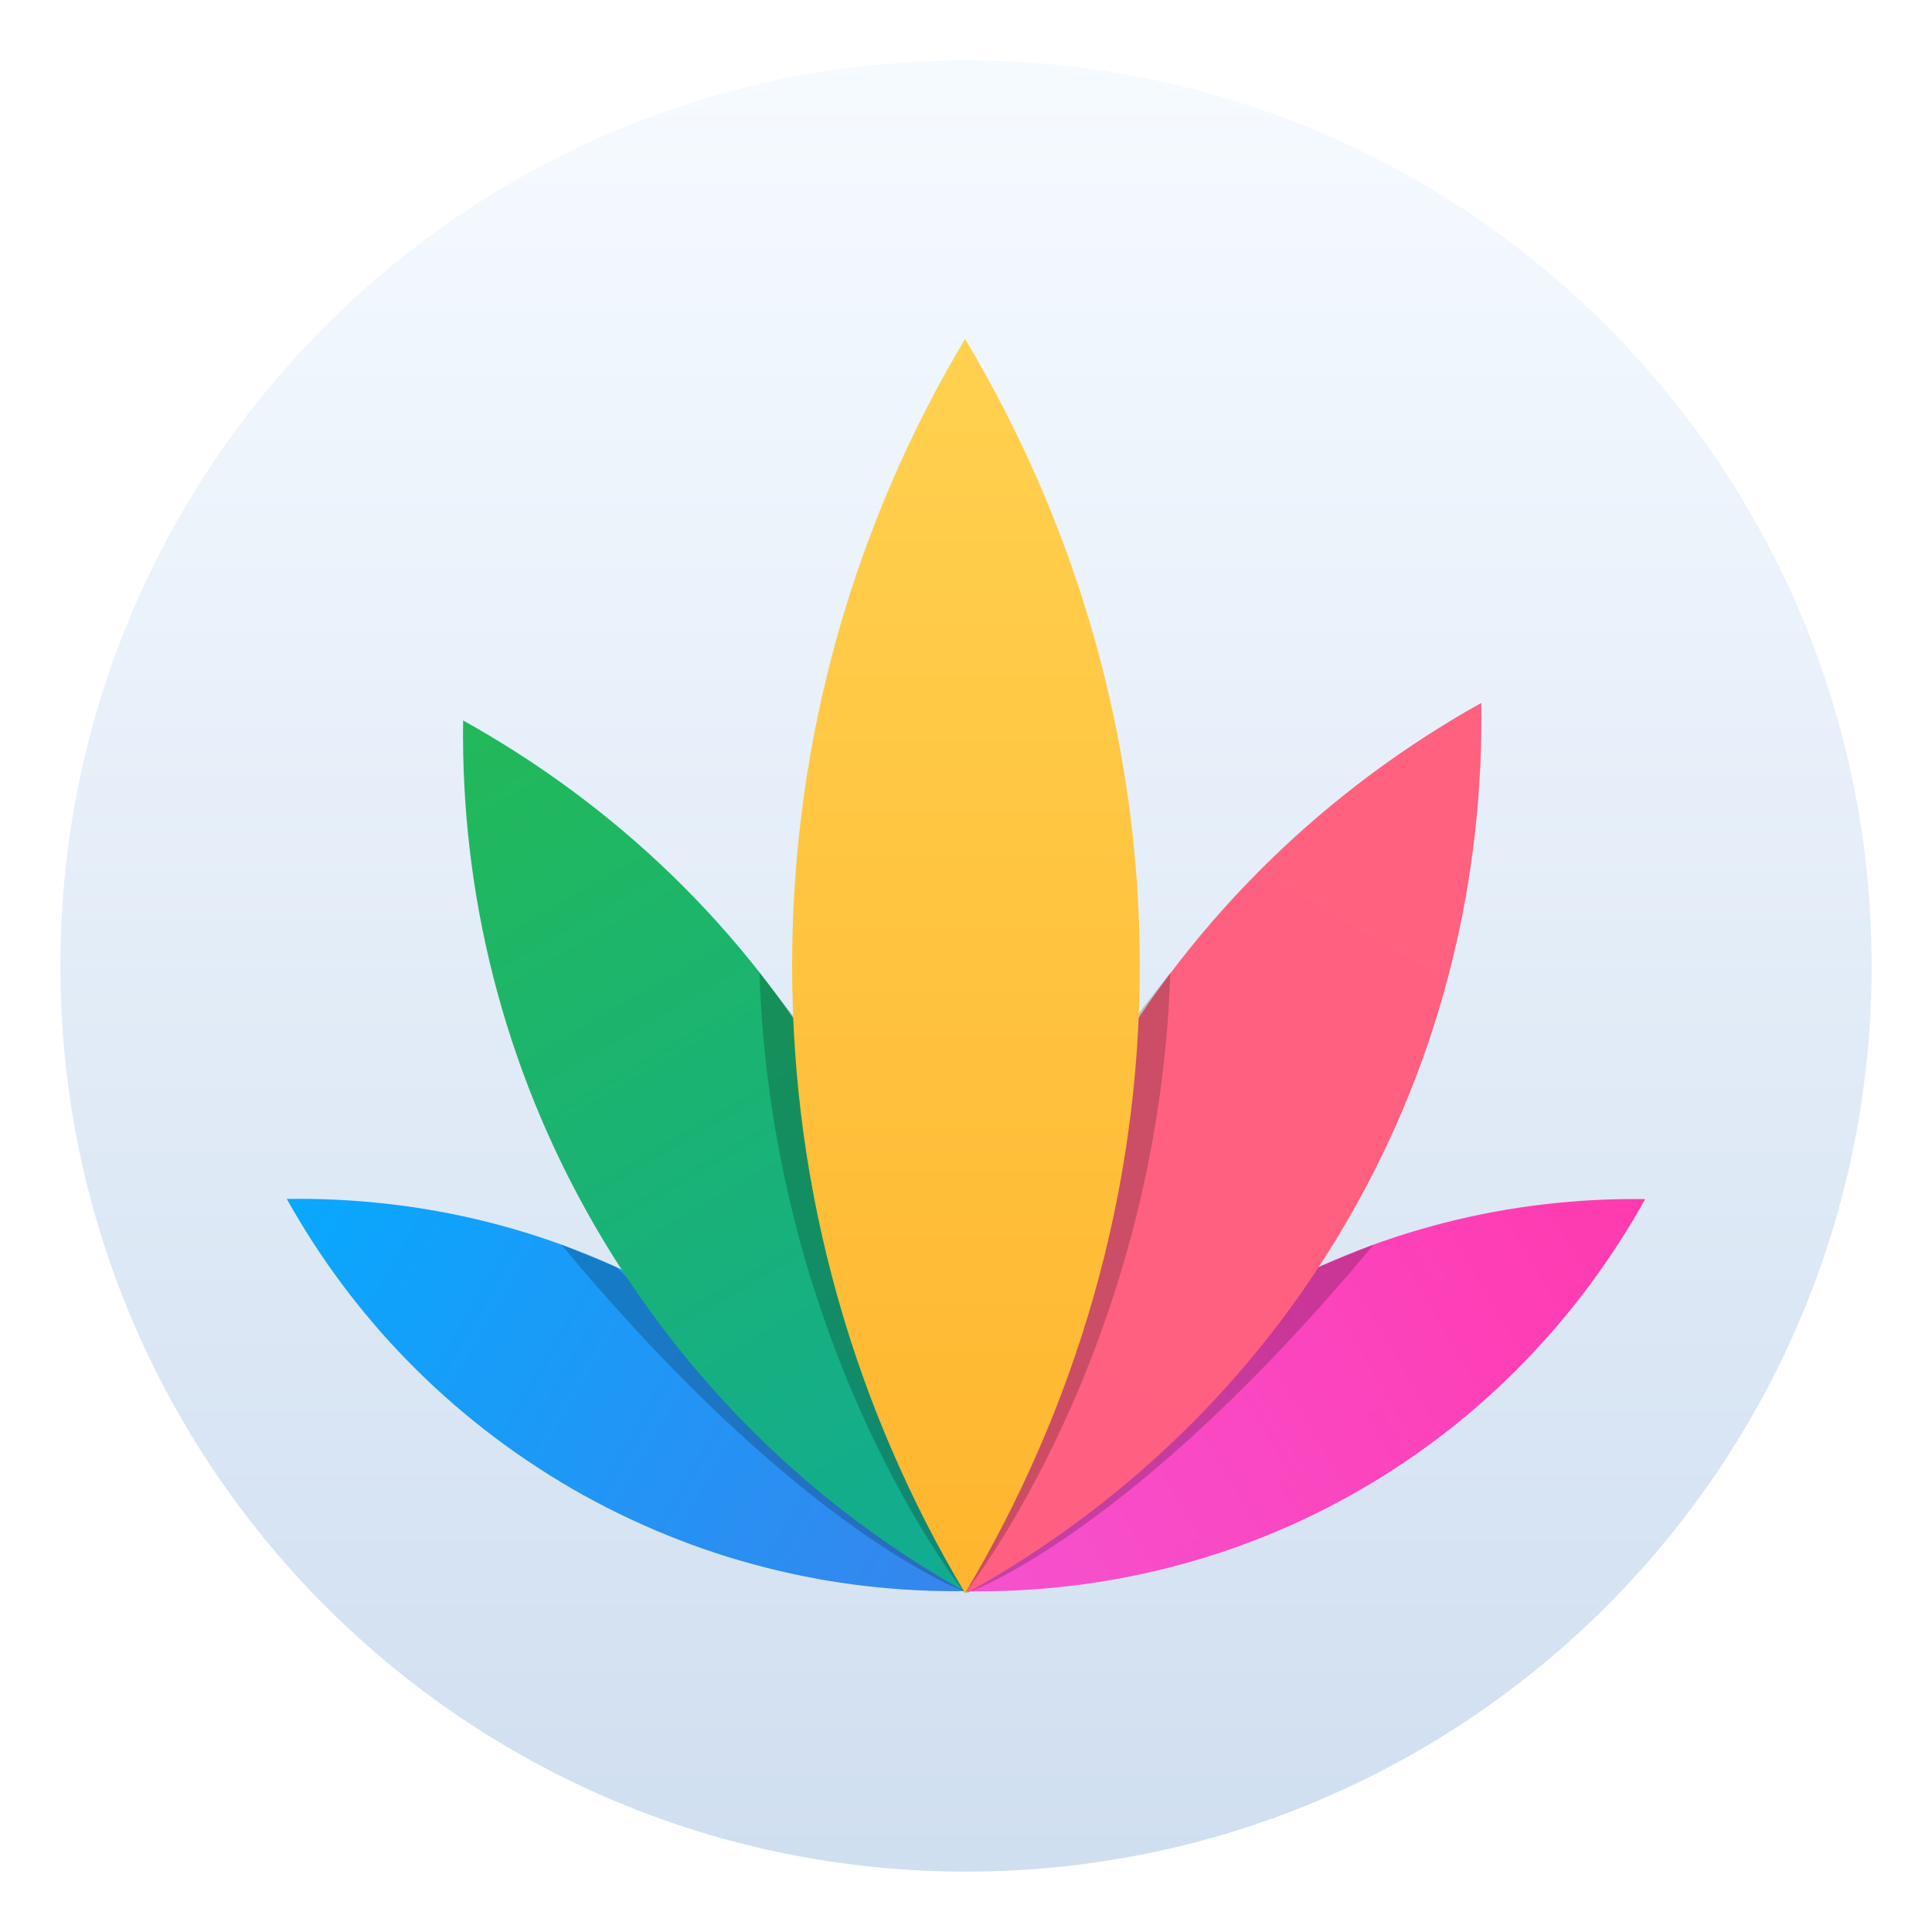
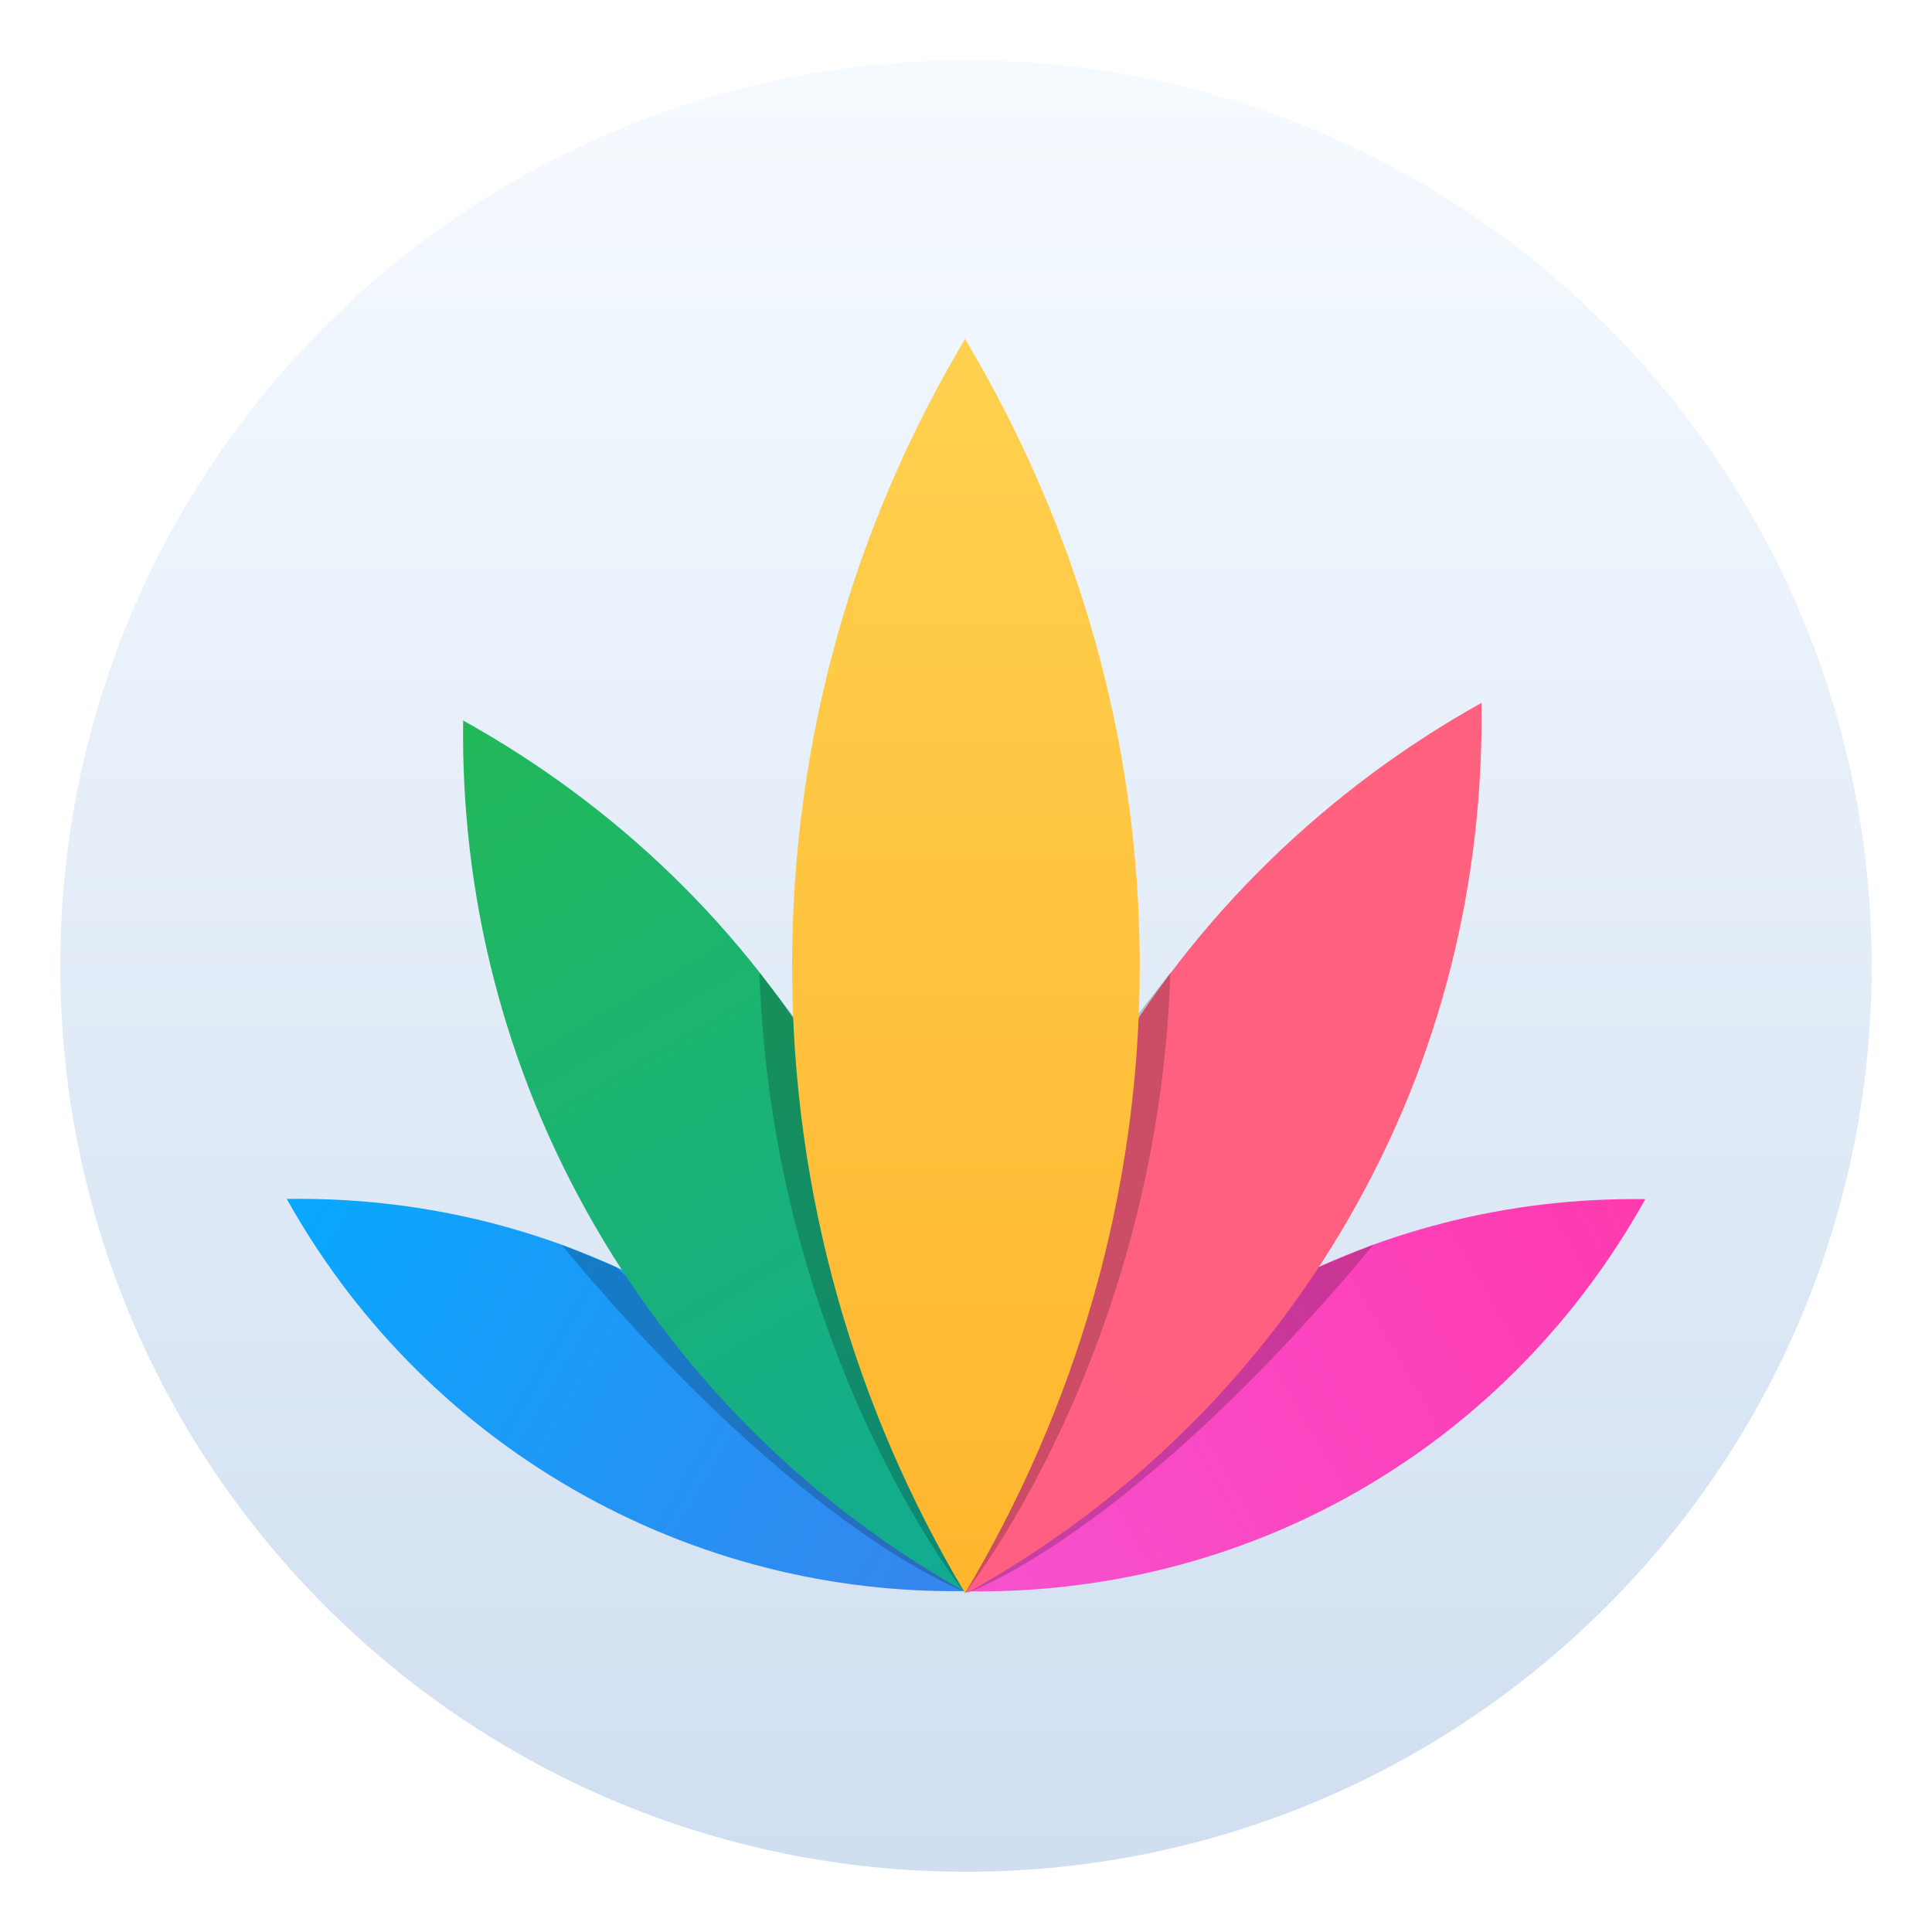
- <svg xmlns="http://www.w3.org/2000/svg" xmlns:xlink="http://www.w3.org/1999/xlink" viewBox="0 0 64 64" version="1.1" id="svg34" width="64" height="64">
-   <defs id="defs38">
-     <linearGradient id="linearGradient1266">
-       <stop style="stop-color:#08a8fe;stop-opacity:1" offset="0" id="stop1262" />
-       <stop style="stop-color:#3785ed;stop-opacity:1" offset="1" id="stop1264" />
+ <svg xmlns="http://www.w3.org/2000/svg" width="64" height="64" version="1.1" viewBox="0 0 16.933 16.933">
+   <defs>
+     <linearGradient id="a-3-7" x1="32" x2="32" y1="2" y2="62" gradientTransform="matrix(.26458 0 0 .26458 -2.3994 1.0562)" gradientUnits="userSpaceOnUse">
+       <stop stop-color="#f5faff" offset="0" />
+       <stop stop-color="#cfdef0" offset="1" />
    </linearGradient>
-     <linearGradient id="linearGradient1258">
-       <stop style="stop-color:#22b959;stop-opacity:1" offset="0" id="stop1254" />
-       <stop style="stop-color:#11ab93;stop-opacity:1" offset="1" id="stop1256" />
+     <linearGradient id="linearGradient1252" x1="61" x2="32.068" y1="43.34" y2="60.141" gradientTransform="matrix(.20531 0 0 .20531 -.5707 2.4525)" gradientUnits="userSpaceOnUse">
+       <stop stop-color="#ff3aae" offset="0" />
+       <stop stop-color="#ff28c3" stop-opacity=".776" offset="1" />
    </linearGradient>
-     <linearGradient id="linearGradient1250">
-       <stop style="stop-color:#ff3aae;stop-opacity:1" offset="0" id="stop1246" />
-       <stop style="stop-color:#ff28c3;stop-opacity:0.776" offset="1" id="stop1248" />
+     <linearGradient id="linearGradient1268" x1="3.01" x2="31.965" y1="43.332" y2="60.158" gradientTransform="matrix(.20531 0 0 .20531 -.5707 2.4525)" gradientUnits="userSpaceOnUse">
+       <stop stop-color="#08a8fe" offset="0" />
+       <stop stop-color="#3785ed" offset="1" />
    </linearGradient>
-     <linearGradient id="linearGradient1242">
-       <stop style="stop-color:#ff617e;stop-opacity:1" offset="0" id="stop1238" />
-       <stop style="stop-color:#ff5f80;stop-opacity:1" offset="1" id="stop1240" />
+     <linearGradient id="linearGradient1260" x1="10.514" x2="32" y1="22.893" y2="60.072" gradientTransform="matrix(.20531 0 0 .20531 -.5707 2.4525)" gradientUnits="userSpaceOnUse">
+       <stop stop-color="#22b959" offset="0" />
+       <stop stop-color="#11ab93" offset="1" />
    </linearGradient>
-     <linearGradient id="linearGradient1234">
-       <stop style="stop-color:#ffd14f;stop-opacity:1" offset="0" id="stop1230" />
-       <stop style="stop-color:#ffb52e;stop-opacity:1" offset="1" id="stop1232" />
+     <linearGradient id="linearGradient1244" x1="54.002" x2="31.965" y1="22.158" y2="60.158" gradientTransform="matrix(.20531 0 0 .20531 -.5707 2.4525)" gradientUnits="userSpaceOnUse">
+       <stop stop-color="#ff617e" offset="0" />
+       <stop stop-color="#ff5f80" offset="1" />
    </linearGradient>
-     <linearGradient id="linearGradient977" x1="-81.044" x2="-69.273" y1="-2.414" y2="7.805" gradientTransform="translate(78.576,24.134)" gradientUnits="userSpaceOnUse">
-       <stop stop-color="#ffd250" offset="0" id="stop865" />
-       <stop stop-color="#ffb42d" offset="1" id="stop867" />
+     <linearGradient id="linearGradient1236" x1="31.965" x2="31.965" y1="6.619" y2="60.371" gradientTransform="matrix(.20531 0 0 .20531 -.5707 2.4525)" gradientUnits="userSpaceOnUse">
+       <stop stop-color="#ffd14f" offset="0" />
+       <stop stop-color="#ffb52e" offset="1" />
    </linearGradient>
-     <linearGradient id="linearGradient986" x1="-84.008" x2="-81.044" y1="12.888" y2="-2.414" gradientTransform="translate(78.576,24.134)" gradientUnits="userSpaceOnUse">
-       <stop stop-color="#0faa96" offset="0" id="stop870" />
-       <stop stop-color="#23b955" offset="1" id="stop872" />
-     </linearGradient>
-     <linearGradient id="linearGradient994" x1="-84.008" x2="-69.273" y1="12.888" y2="7.805" gradientTransform="translate(78.576,24.134)" gradientUnits="userSpaceOnUse">
-       <stop stop-color="#3c82eb" offset="0" id="stop875" />
-       <stop stop-color="#05aaff" offset="1" id="stop877" />
-     </linearGradient>
-     <linearGradient id="b-3" x1="408.25" x2="407.94" y1="547.6" y2="498.89" gradientTransform="matrix(1.3276,0,0,1.3276,-507.3858,-679.2488)" gradientUnits="userSpaceOnUse">
-       <stop stop-color="#fff" offset="0" id="stop4-6" />
-       <stop stop-color="#f5f5f5" offset="1" id="stop6" />
-     </linearGradient>
-     <filter id="d-7" x="-0.059" y="-0.061" width="1.118" height="1.122" color-interpolation-filters="sRGB">
-       <feGaussianBlur stdDeviation="10.562" id="feGaussianBlur9" />
-     </filter>
-     <filter id="c-5" x="-0.036" y="-0.036" width="1.072" height="1.072" color-interpolation-filters="sRGB">
-       <feGaussianBlur stdDeviation="0.89" id="feGaussianBlur12" />
-     </filter>
-     <filter x="-0.06" y="-0.06" width="1.12" height="1.12" color-interpolation-filters="sRGB" id="filter17">
-       <feGaussianBlur stdDeviation="0.212" id="feGaussianBlur15" />
-     </filter>
-     <linearGradient id="linearGradient862" x1="31.174" x2="58.826" y1="21.203" y2="21.203" gradientTransform="translate(-15,3)" gradientUnits="userSpaceOnUse">
-       <stop stop-color="#ff0ae7" offset="0" id="stop19" />
-       <stop stop-color="#ffb814" offset="1" id="stop21" />
-     </linearGradient>
-     <linearGradient id="linearGradient880" x1="15.938" x2="44.062" y1="44.845" y2="44.845" gradientTransform="rotate(2.3768,118.86,41.374)" gradientUnits="userSpaceOnUse">
-       <stop stop-color="#8638fd" offset="0" id="stop24" />
-       <stop stop-color="#4ec2fa" offset="1" id="stop26" />
-     </linearGradient>
-     <filter id="filter928" x="-0.063" y="-0.057" width="1.126" height="1.114" color-interpolation-filters="sRGB">
-       <feGaussianBlur stdDeviation="0.739" id="feGaussianBlur29" />
-     </filter>
-     <filter color-interpolation-filters="sRGB" height="1.122" width="1.118" y="-0.061" x="-0.059" id="d-3">
-       <feGaussianBlur id="feGaussianBlur864" stdDeviation="10.562" />
-     </filter>
-     <filter color-interpolation-filters="sRGB" height="1.12" width="1.12" y="-0.06" x="-0.06" id="filter883">
-       <feGaussianBlur id="feGaussianBlur867" stdDeviation="0.212" />
-     </filter>
-     <linearGradient gradientUnits="userSpaceOnUse" gradientTransform="translate(0.2527398,0.8132812)" y2="62" y1="2" x2="32" x1="32" id="a-3">
-       <stop id="stop870-3" offset="0" stop-color="#f5faff" />
-       <stop id="stop872-5" offset="1" stop-color="#cfdef0" />
-     </linearGradient>
-     <linearGradient xlink:href="#linearGradient1234" id="linearGradient1236" x1="31.965" y1="6.619" x2="31.965" y2="60.371" gradientUnits="userSpaceOnUse" />
-     <linearGradient xlink:href="#linearGradient1242" id="linearGradient1244" x1="54.002" y1="22.158" x2="31.965" y2="60.158" gradientUnits="userSpaceOnUse" />
-     <linearGradient xlink:href="#linearGradient1250" id="linearGradient1252" x1="61" y1="43.34" x2="32.068" y2="60.141" gradientUnits="userSpaceOnUse" />
-     <linearGradient xlink:href="#linearGradient1258" id="linearGradient1260" x1="10.514" y1="22.893" x2="32" y2="60.072" gradientUnits="userSpaceOnUse" />
-     <linearGradient xlink:href="#linearGradient1266" id="linearGradient1268" x1="3.01" y1="43.332" x2="31.965" y2="60.158" gradientUnits="userSpaceOnUse" />
-     <filter id="d-35" x="-.059" y="-.061" width="1.118" height="1.122" color-interpolation-filters="sRGB">
-       <feGaussianBlur stdDeviation="10.562" id="feGaussianBlur9-6" />
-     </filter>
-     <filter id="c-2" x="-.036" y="-.036" width="1.072" height="1.072" color-interpolation-filters="sRGB">
-       <feGaussianBlur stdDeviation="0.89" id="feGaussianBlur12-9" />
-     </filter>
-     <filter x="-.06" y="-.06" width="1.12" height="1.12" color-interpolation-filters="sRGB" id="filter17-1">
-       <feGaussianBlur stdDeviation="0.212" id="feGaussianBlur15-2" />
-     </filter>
-     <filter id="filter928-6" x="-.063" y="-.057" width="1.126" height="1.114" color-interpolation-filters="sRGB">
-       <feGaussianBlur stdDeviation="0.739" id="feGaussianBlur29-0" />
-     </filter>
-     <filter color-interpolation-filters="sRGB" height="1.122" width="1.118" y="-.061" x="-.059" id="d-3-6">
-       <feGaussianBlur id="feGaussianBlur864-2" stdDeviation="10.562" />
-     </filter>
-     <filter color-interpolation-filters="sRGB" height="1.12" width="1.12" y="-.06" x="-.06" id="filter883-6">
-       <feGaussianBlur id="feGaussianBlur867-1" stdDeviation="0.212" />
-     </filter>
  </defs>
-   <linearGradient id="a">
-     <stop offset="0" stop-color="#3889e9" id="stop2" />
-     <stop offset="1" stop-color="#5ea5fb" id="stop4" />
-   </linearGradient>
-   <linearGradient id="b" gradientUnits="userSpaceOnUse" x1="399.571" x2="399.571" xlink:href="#a" y1="545.798" y2="517.798" />
-   <linearGradient id="c" gradientUnits="userSpaceOnUse" x1="400.556" x2="400.556" y1="546.927" y2="516.475">
-     <stop offset="0" stop-color="#d5dbff" id="stop8" />
-     <stop offset="1" stop-color="#f9ffff" id="stop10" />
-   </linearGradient>
-   <linearGradient id="d" gradientTransform="matrix(1.421929,0,0,1.422856,-545.6068,-732.817)" gradientUnits="userSpaceOnUse" x1="399.571" x2="399.571" xlink:href="#a" y1="545.798" y2="517.798" />
-   <circle cx="32" cy="32" r="30" style="fill:url(#a-3);paint-order:stroke markers fill" id="circle877" />
-   <circle cx="23.977" cy="23.855" fill="url(#d)" r="0" id="circle14" />
-   <g id="g972" transform="matrix(0.7759927,0,0,0.7759927,7.164444,6.090634)">
-     <path id="rect1131" style="opacity:1;fill:url(#linearGradient1252);fill-opacity:1;stroke:none;stroke-linecap:round" d="m 60.99,43.34 c -5.709,-0.078 -11.501,1.308 -16.799,4.375 C 38.884,50.773 34.78,55.097 32,60.08 37.717,60.167 43.52,58.817 48.836,55.75 54.143,52.683 58.22,48.326 61,43.34 Z" />
-     <path id="rect1121" style="opacity:1;fill:url(#linearGradient1268);fill-opacity:1;stroke:none;stroke-linecap:round" d="M 3.01,43.332 C 5.789,48.316 9.902,52.638 15.191,55.705 20.498,58.763 26.294,60.159 32,60.072 29.212,55.089 25.134,50.723 19.836,47.662 14.532,44.597 8.724,43.247 3.01,43.332 Z" />
-     <path style="opacity:0.2;fill:#000000;fill-opacity:1;stroke:none;stroke-width:1px;stroke-linecap:butt;stroke-linejoin:miter;stroke-opacity:1" d="m 32.068,60.141 c 0,0 -6.979,-2.405 -17.338,-14.859 l 2.332,0.955 z" id="path1280" />
-     <path id="rect1135" style="opacity:1;fill:url(#linearGradient1260);fill-opacity:1;stroke:none;stroke-linecap:round" d="m 10.537,22.889 -0.023,0.004 c 0.008,0.004 0.016,0.009 0.023,0.014 8.2e-5,-0.006 -8.3e-5,-0.012 0,-0.018 z m 0,0.018 c -0.102,7.331 1.687,14.767 5.623,21.576 3.94,6.806 9.48,12.078 15.885,15.66 0.114,-7.328 -1.628,-14.796 -5.559,-21.611 -3.935,-6.807 -9.519,-12.047 -15.949,-15.625 z" />
-     <path style="opacity:0.2;fill:#000000;fill-opacity:1;stroke:none;stroke-width:1px;stroke-linecap:butt;stroke-linejoin:miter;stroke-opacity:1" d="m 32.068,60.141 c 0,0 6.979,-2.405 17.338,-14.859 l -2.332,0.955 z" id="path1278" />
-     <path id="rect1127" style="opacity:1;fill:url(#linearGradient1244);fill-opacity:1;stroke:none;stroke-linecap:round" d="m 54.002,22.158 c -6.527,3.643 -12.199,9.027 -16.199,15.963 -4.018,6.953 -5.848,14.544 -5.734,22.02 6.536,-3.643 12.244,-8.99 16.262,-15.963 4.011,-6.942 5.779,-14.545 5.672,-22.02 z" />
-     <path style="opacity:0.2;fill:#000000;fill-opacity:1;stroke:none;stroke-width:1px;stroke-linecap:butt;stroke-linejoin:miter;stroke-opacity:1" d="m 31.958,60.158 c 0,0 -8.229,-10.296 -8.771,-26.486 l 1.615,2.078 z" id="path1274" />
-     <path style="opacity:0.2;fill:#000000;fill-opacity:1;stroke:none;stroke-width:1px;stroke-linecap:butt;stroke-linejoin:miter;stroke-opacity:1" d="m 31.958,60.158 c 0,0 8.229,-10.296 8.771,-26.486 l -1.615,2.078 z" id="path1276" />
-     <path id="rect1123" style="opacity:1;fill:url(#linearGradient1236);fill-opacity:1;stroke:none;stroke-linecap:round" d="M 31.965,6.619 C 27.285,14.454 24.582,23.593 24.582,33.389 c 0,9.795 2.703,18.926 7.383,26.77 4.68,-7.843 7.459,-16.965 7.459,-26.77 0,-9.795 -2.779,-18.935 -7.459,-26.77 z" />
+   <g transform="translate(2.4663 -.841)">
+     <circle cx="6" cy="9.308" r="7.938" fill="url(#a-3-7)" stroke-width=".265" style="paint-order:stroke markers fill" />
+     <g>
+       <path d="m11.951 11.351c-1.172-0.016-2.361 0.268-3.449 0.898-1.09 0.628-1.932 1.516-2.503 2.539 1.174 0.018 2.365-0.259 3.457-0.889 1.09-0.63 1.927-1.524 2.498-2.548z" fill="url(#linearGradient1252)" />
+       <path d="m0.047 11.349c0.571 1.023 1.415 1.911 2.501 2.54 1.09 0.628 2.28 0.915 3.451 0.897-0.573-1.023-1.41-1.92-2.498-2.548-1.089-0.629-2.281-0.907-3.455-0.889z" fill="url(#linearGradient1268)" />
+       <path d="m6.013 14.8s-1.433-0.494-3.56-3.051l0.479 0.196z" opacity=".2" />
+       <path d="m1.593 7.152-0.005 7.938e-4c0.002 8.995e-4 0.003 0.002 0.005 0.003 1.66e-5 -0.001-1.72e-5 -0.002 0-0.004zm0 0.004c-0.021 1.505 0.346 3.032 1.155 4.43 0.809 1.397 1.946 2.48 3.261 3.215 0.023-1.505-0.334-3.038-1.141-4.437-0.808-1.397-1.954-2.474-3.275-3.208z" fill="url(#linearGradient1260)" />
+       <path d="m6.013 14.8s1.433-0.494 3.56-3.051l-0.479 0.196z" opacity=".2" />
+       <path d="m10.517 7.002c-1.34 0.748-2.505 1.853-3.326 3.277-0.825 1.428-1.201 2.986-1.177 4.521 1.342-0.748 2.514-1.846 3.339-3.277 0.824-1.425 1.187-2.986 1.165-4.521z" fill="url(#linearGradient1244)" />
+       <path d="m5.991 14.804s-1.69-2.114-1.801-5.438l0.332 0.427z" opacity=".2" />
+       <path d="m5.991 14.804s1.69-2.114 1.801-5.438l-0.332 0.427z" opacity=".2" />
+       <path d="m5.992 3.812c-0.961 1.609-1.516 3.485-1.516 5.496 0 2.011 0.555 3.886 1.516 5.496 0.961-1.61 1.531-3.483 1.531-5.496 0-2.011-0.571-3.888-1.531-5.496z" fill="url(#linearGradient1236)" />
+     </g>
  </g>
</svg>
